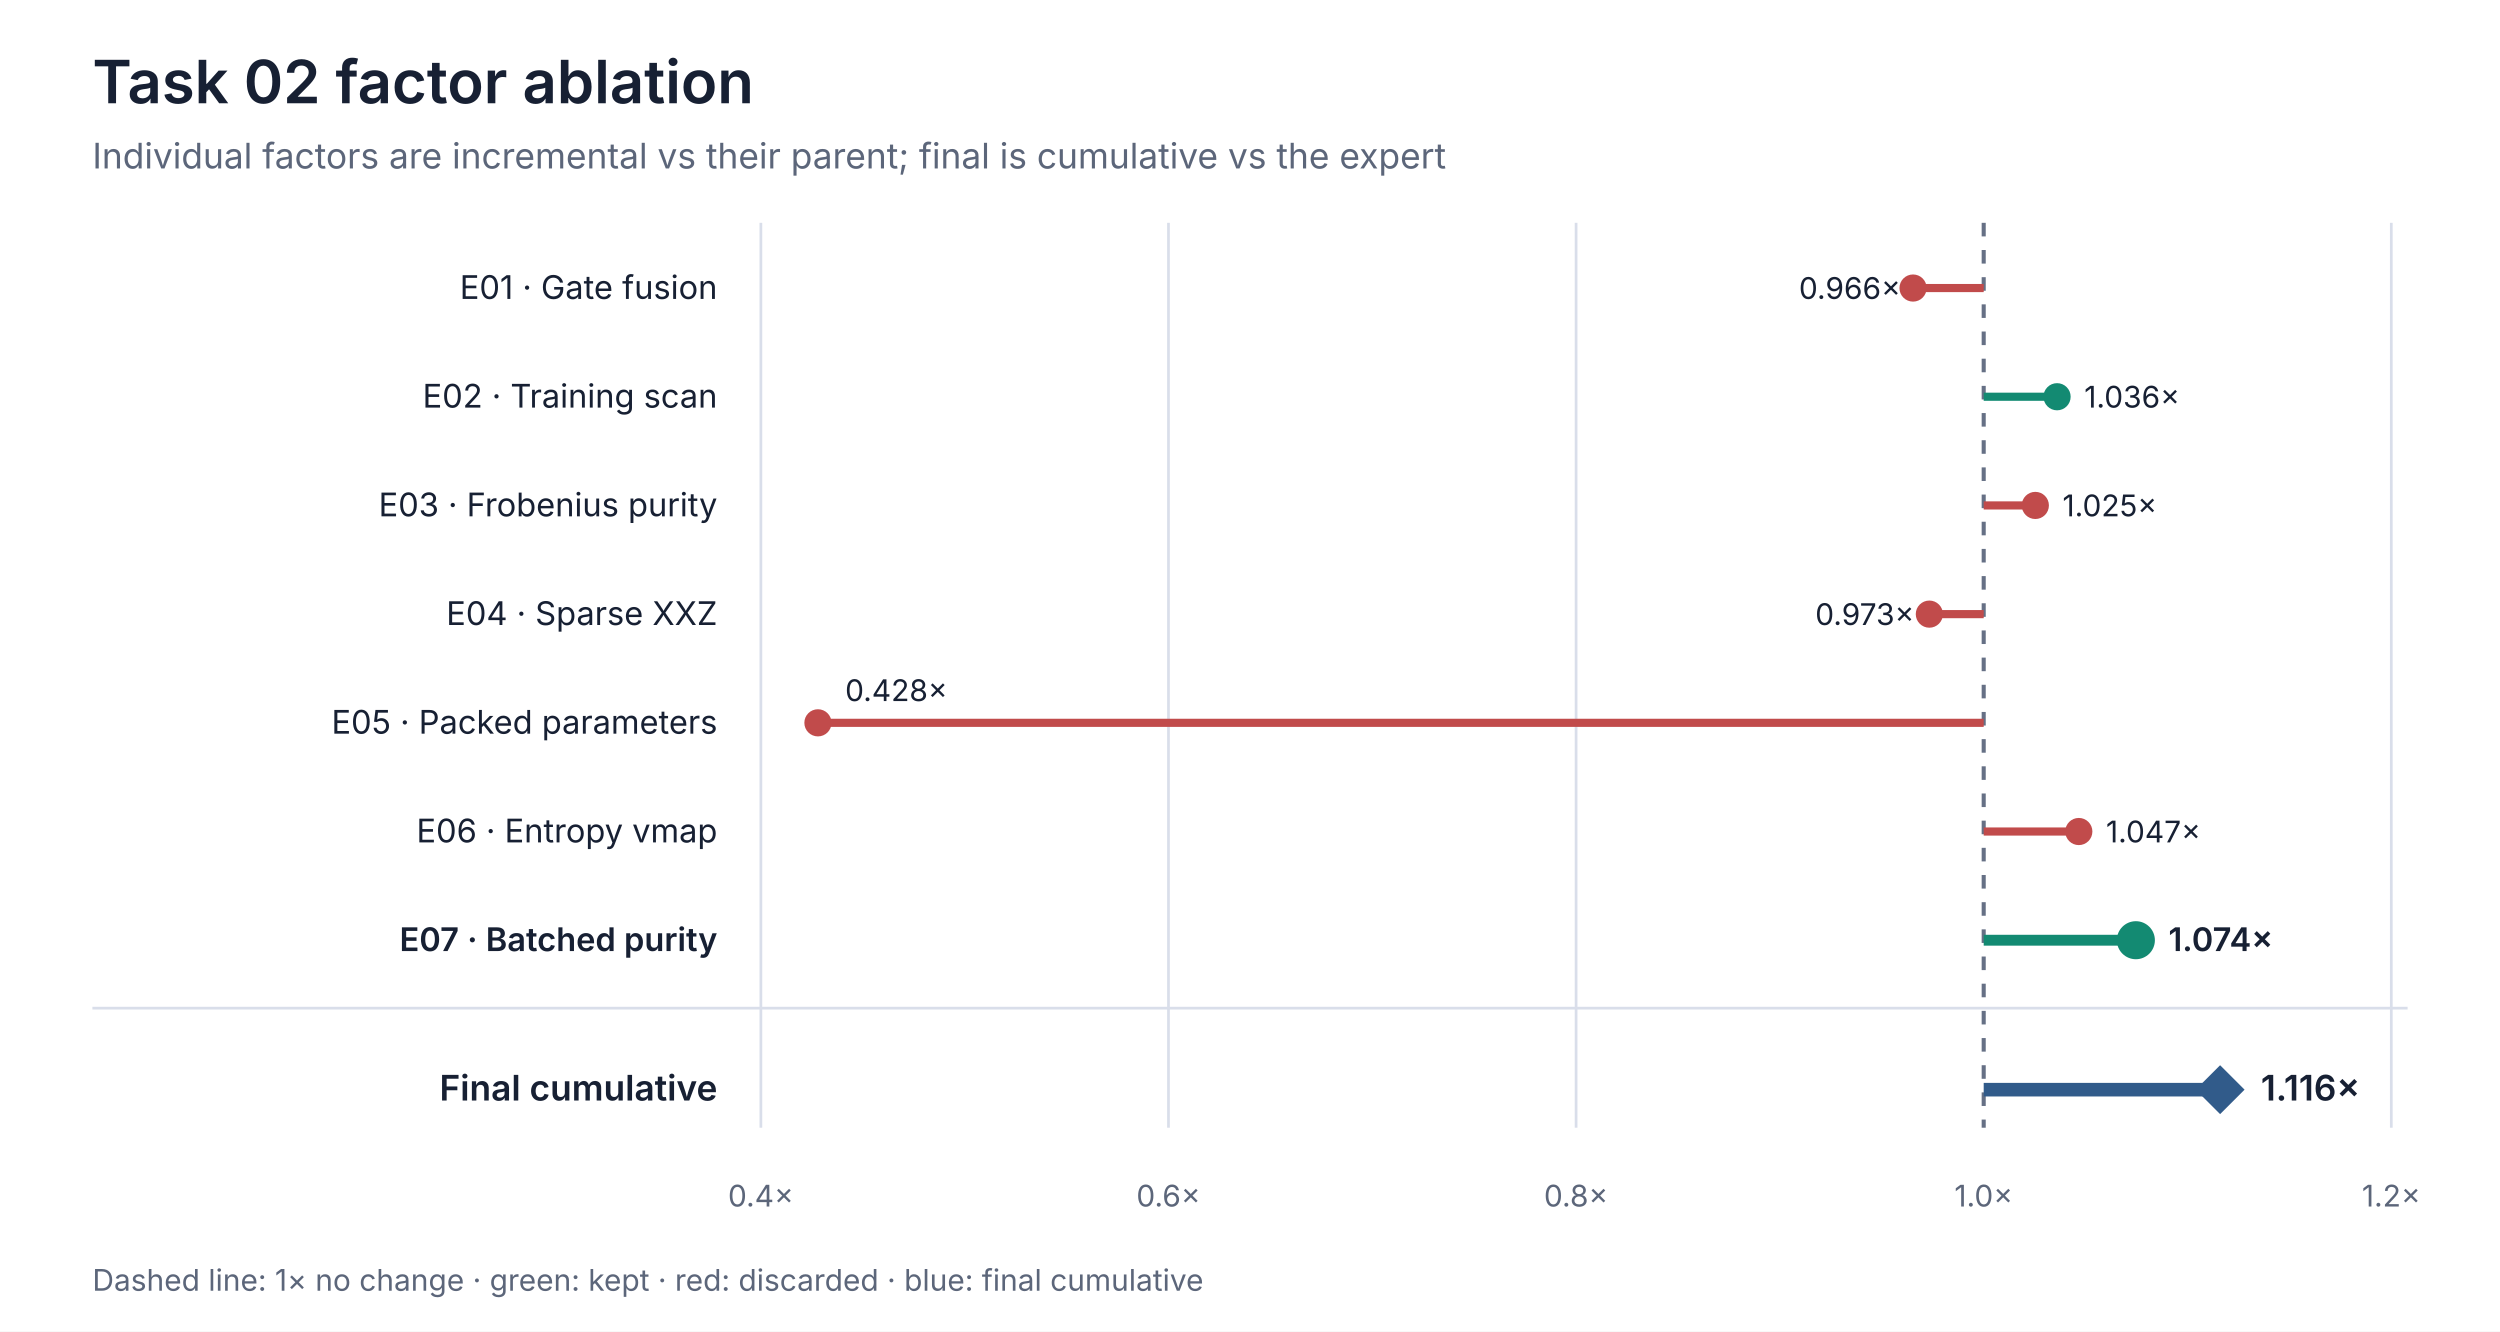
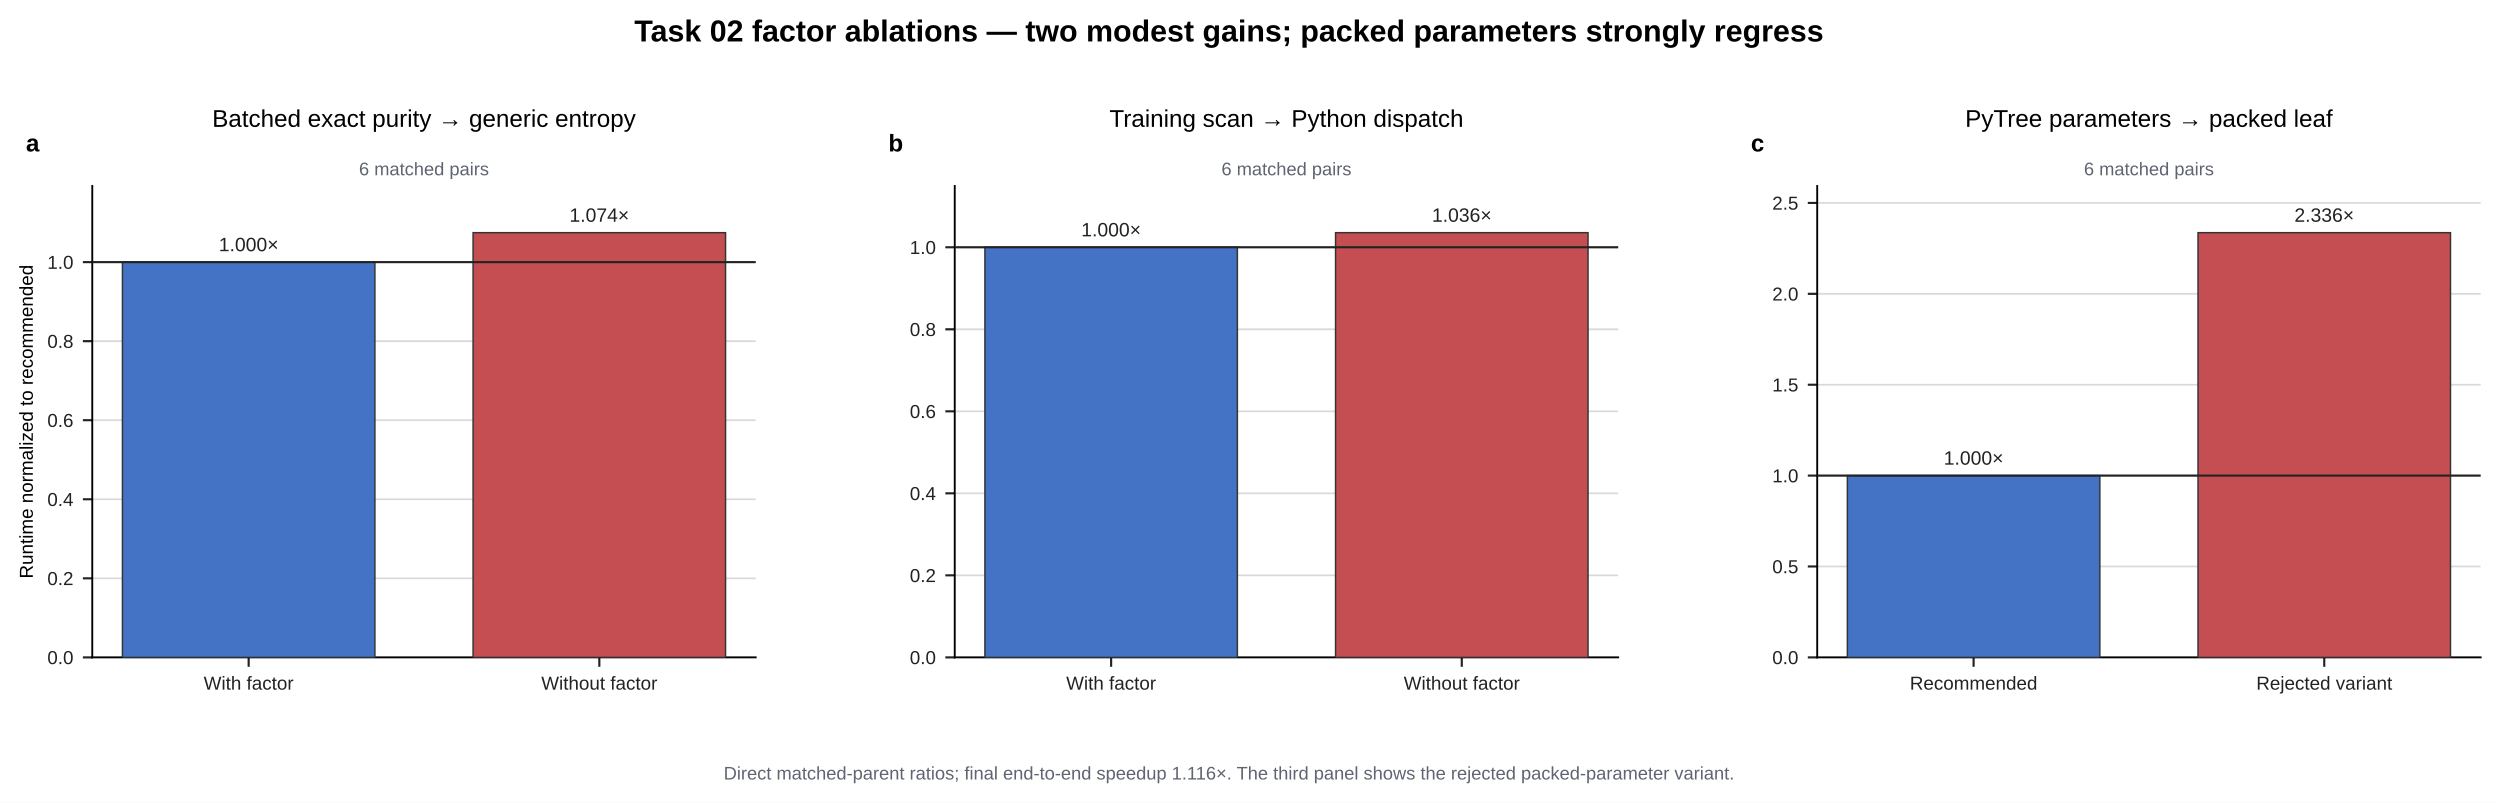
- <svg xmlns="http://www.w3.org/2000/svg" width="920" height="490" viewBox="0 0 920 490" role="img" aria-labelledby="title desc">
-   <rect width="920" height="490" fill="#ffffff" />
-   <style>
-     text { font-family: -apple-system, BlinkMacSystemFont, "Segoe UI", sans-serif; fill: #172033; }
-     .muted { fill: #5c667a; }
-     .grid { stroke: #d9deea; stroke-width: 1; }
-   </style>
-   <text x="34" y="38" font-size="22" font-weight="600">Task 02 factor ablation</text>
-   <text x="34" y="62" font-size="13" class="muted">Individual factors are incremental vs their parent; final is cumulative vs the expert</text>
-   <line x1="280" y1="82" x2="280" y2="415" class="grid" />
-   <line x1="430" y1="82" x2="430" y2="415" class="grid" />
-   <line x1="580" y1="82" x2="580" y2="415" class="grid" />
-   <line x1="730" y1="82" x2="730" y2="415" stroke="#667085" stroke-width="1.5" stroke-dasharray="5 5" />
-   <line x1="880" y1="82" x2="880" y2="415" class="grid" />
-   <text x="264" y="110" text-anchor="end" font-size="12">E01 · Gate fusion</text>
-   <line x1="730" y1="106" x2="704" y2="106" stroke="#c14b4b" stroke-width="3" />
-   <circle cx="704" cy="106" r="5" fill="#c14b4b" />
-   <text x="662" y="110" font-size="11">0.966×</text>
-   <text x="264" y="150" text-anchor="end" font-size="12">E02 · Training scan</text>
-   <line x1="730" y1="146" x2="757" y2="146" stroke="#138a72" stroke-width="3" />
-   <circle cx="757" cy="146" r="5" fill="#138a72" />
-   <text x="767" y="150" font-size="11">1.036×</text>
-   <text x="264" y="190" text-anchor="end" font-size="12">E03 · Frobenius purity</text>
-   <line x1="730" y1="186" x2="749" y2="186" stroke="#c14b4b" stroke-width="3" />
-   <circle cx="749" cy="186" r="5" fill="#c14b4b" />
-   <text x="759" y="190" font-size="11">1.025×</text>
-   <text x="264" y="230" text-anchor="end" font-size="12">E04 · Sparse XXZ</text>
-   <line x1="730" y1="226" x2="710" y2="226" stroke="#c14b4b" stroke-width="3" />
-   <circle cx="710" cy="226" r="5" fill="#c14b4b" />
-   <text x="668" y="230" font-size="11">0.973×</text>
-   <text x="264" y="270" text-anchor="end" font-size="12">E05 · Packed parameters</text>
-   <line x1="301" y1="266" x2="730" y2="266" stroke="#c14b4b" stroke-width="3" />
-   <circle cx="301" cy="266" r="5" fill="#c14b4b" />
-   <text x="311" y="258" font-size="11">0.428×</text>
-   <text x="264" y="310" text-anchor="end" font-size="12">E06 · Entropy vmap</text>
-   <line x1="730" y1="306" x2="765" y2="306" stroke="#c14b4b" stroke-width="3" />
-   <circle cx="765" cy="306" r="5" fill="#c14b4b" />
-   <text x="775" y="310" font-size="11">1.047×</text>
-   <text x="264" y="350" text-anchor="end" font-size="12" font-weight="600">E07 · Batched purity</text>
-   <line x1="730" y1="346" x2="786" y2="346" stroke="#138a72" stroke-width="4" />
-   <circle cx="786" cy="346" r="7" fill="#138a72" />
-   <text x="798" y="350" font-size="12" font-weight="600">1.074×</text>
-   <line x1="34" y1="371" x2="886" y2="371" class="grid" />
-   <text x="264" y="405" text-anchor="end" font-size="13" font-weight="600">Final cumulative</text>
-   <line x1="730" y1="401" x2="817" y2="401" stroke="#315b8a" stroke-width="5" />
-   <polygon points="817,392 826,401 817,410 808,401" fill="#315b8a" />
-   <text x="832" y="405" font-size="13" font-weight="600">1.116×</text>
-   <text x="280" y="444" text-anchor="middle" font-size="11" class="muted">0.4×</text>
-   <text x="430" y="444" text-anchor="middle" font-size="11" class="muted">0.6×</text>
-   <text x="580" y="444" text-anchor="middle" font-size="11" class="muted">0.8×</text>
-   <text x="730" y="444" text-anchor="middle" font-size="11" class="muted">1.0×</text>
-   <text x="880" y="444" text-anchor="middle" font-size="11" class="muted">1.2×</text>
-   <text x="34" y="475" font-size="11" class="muted">Dashed line: 1× no change · green: kept · red: discarded · blue: final cumulative</text>
+ <svg xmlns="http://www.w3.org/2000/svg" xmlns:xlink="http://www.w3.org/1999/xlink" width="930.156pt" height="298.656pt" viewBox="0 0 930.156 298.656" version="1.1">
+   <defs>
+     <style type="text/css">*{stroke-linejoin: round; stroke-linecap: butt}</style>
+   </defs>
+   <g id="figure_1">
+     <g id="patch_1">
+       <path d="M 0 298.656 L 930.156 298.656 L 930.156 0 L 0 0 z " style="fill: #ffffff" />
+     </g>
+     <g id="axes_1">
+       <g id="patch_2">
+         <path d="M 34.332 244.584 L 281.172 244.584 L 281.172 69.192 L 34.332 69.192 z " style="fill: #ffffff" />
+       </g>
+       <g id="matplotlib.axis_1">
+         <g id="xtick_1">
+           <g id="line2d_1">
+             <defs>
+               <path id="mfb1427576b" d="M 0 0 L 0 3.5 " style="stroke: #222222; stroke-width: 0.8" />
+             </defs>
+             <g>
+               <use xlink:href="#mfb1427576b" x="92.519" y="244.584" style="fill: #222222; stroke: #222222; stroke-width: 0.8" />
+             </g>
+           </g>
+           <g id="text_1">
+             <text style="font-size: 7px; font-family: 'Arial', 'Helvetica', 'DejaVu Sans', sans-serif; text-anchor: middle; fill: #222222" x="92.519" y="256.594" transform="rotate(-0 92.51916 256.5945)">With factor</text>
+           </g>
+         </g>
+         <g id="xtick_2">
+           <g id="line2d_2">
+             <g>
+               <use xlink:href="#mfb1427576b" x="222.984" y="244.584" style="fill: #222222; stroke: #222222; stroke-width: 0.8" />
+             </g>
+           </g>
+           <g id="text_2">
+             <text style="font-size: 7px; font-family: 'Arial', 'Helvetica', 'DejaVu Sans', sans-serif; text-anchor: middle; fill: #222222" x="222.984" y="256.594" transform="rotate(-0 222.9843 256.5945)">Without factor</text>
+           </g>
+         </g>
+       </g>
+       <g id="matplotlib.axis_2">
+         <g id="ytick_1">
+           <g id="line2d_3">
+             <path d="M 34.332 244.584 L 281.172 244.584 " clip-path="url(#p5ef0d41869)" style="fill: none; stroke: #d9d9d9; stroke-width: 0.65; stroke-linecap: square" />
+           </g>
+           <g id="line2d_4">
+             <defs>
+               <path id="mcbfea9eac5" d="M 0 0 L -3.5 0 " style="stroke: #222222; stroke-width: 0.8" />
+             </defs>
+             <g>
+               <use xlink:href="#mcbfea9eac5" x="34.332" y="244.584" style="fill: #222222; stroke: #222222; stroke-width: 0.8" />
+             </g>
+           </g>
+           <g id="text_3">
+             <text style="font-size: 7px; font-family: 'Arial', 'Helvetica', 'DejaVu Sans', sans-serif; text-anchor: end; fill: #222222" x="27.332" y="247.089" transform="rotate(-0 27.33172 247.0892)">0.0</text>
+           </g>
+         </g>
+         <g id="ytick_2">
+           <g id="line2d_5">
+             <path d="M 34.332 215.172 L 281.172 215.172 " clip-path="url(#p5ef0d41869)" style="fill: none; stroke: #d9d9d9; stroke-width: 0.65; stroke-linecap: square" />
+           </g>
+           <g id="line2d_6">
+             <g>
+               <use xlink:href="#mcbfea9eac5" x="34.332" y="215.172" style="fill: #222222; stroke: #222222; stroke-width: 0.8" />
+             </g>
+           </g>
+           <g id="text_4">
+             <text style="font-size: 7px; font-family: 'Arial', 'Helvetica', 'DejaVu Sans', sans-serif; text-anchor: end; fill: #222222" x="27.332" y="217.677" transform="rotate(-0 27.33172 217.677)">0.2</text>
+           </g>
+         </g>
+         <g id="ytick_3">
+           <g id="line2d_7">
+             <path d="M 34.332 185.76 L 281.172 185.76 " clip-path="url(#p5ef0d41869)" style="fill: none; stroke: #d9d9d9; stroke-width: 0.65; stroke-linecap: square" />
+           </g>
+           <g id="line2d_8">
+             <g>
+               <use xlink:href="#mcbfea9eac5" x="34.332" y="185.76" style="fill: #222222; stroke: #222222; stroke-width: 0.8" />
+             </g>
+           </g>
+           <g id="text_5">
+             <text style="font-size: 7px; font-family: 'Arial', 'Helvetica', 'DejaVu Sans', sans-serif; text-anchor: end; fill: #222222" x="27.332" y="188.265" transform="rotate(-0 27.33172 188.2648)">0.4</text>
+           </g>
+         </g>
+         <g id="ytick_4">
+           <g id="line2d_9">
+             <path d="M 34.332 156.347 L 281.172 156.347 " clip-path="url(#p5ef0d41869)" style="fill: none; stroke: #d9d9d9; stroke-width: 0.65; stroke-linecap: square" />
+           </g>
+           <g id="line2d_10">
+             <g>
+               <use xlink:href="#mcbfea9eac5" x="34.332" y="156.347" style="fill: #222222; stroke: #222222; stroke-width: 0.8" />
+             </g>
+           </g>
+           <g id="text_6">
+             <text style="font-size: 7px; font-family: 'Arial', 'Helvetica', 'DejaVu Sans', sans-serif; text-anchor: end; fill: #222222" x="27.332" y="158.853" transform="rotate(-0 27.33172 158.8526)">0.6</text>
+           </g>
+         </g>
+         <g id="ytick_5">
+           <g id="line2d_11">
+             <path d="M 34.332 126.935 L 281.172 126.935 " clip-path="url(#p5ef0d41869)" style="fill: none; stroke: #d9d9d9; stroke-width: 0.65; stroke-linecap: square" />
+           </g>
+           <g id="line2d_12">
+             <g>
+               <use xlink:href="#mcbfea9eac5" x="34.332" y="126.935" style="fill: #222222; stroke: #222222; stroke-width: 0.8" />
+             </g>
+           </g>
+           <g id="text_7">
+             <text style="font-size: 7px; font-family: 'Arial', 'Helvetica', 'DejaVu Sans', sans-serif; text-anchor: end; fill: #222222" x="27.332" y="129.44" transform="rotate(-0 27.33172 129.4404)">0.8</text>
+           </g>
+         </g>
+         <g id="ytick_6">
+           <g id="line2d_13">
+             <path d="M 34.332 97.523 L 281.172 97.523 " clip-path="url(#p5ef0d41869)" style="fill: none; stroke: #d9d9d9; stroke-width: 0.65; stroke-linecap: square" />
+           </g>
+           <g id="line2d_14">
+             <g>
+               <use xlink:href="#mcbfea9eac5" x="34.332" y="97.523" style="fill: #222222; stroke: #222222; stroke-width: 0.8" />
+             </g>
+           </g>
+           <g id="text_8">
+             <text style="font-size: 7px; font-family: 'Arial', 'Helvetica', 'DejaVu Sans', sans-serif; text-anchor: end; fill: #222222" x="27.332" y="100.028" transform="rotate(-0 27.33172 100.0282)">1.0</text>
+           </g>
+         </g>
+         <g id="text_9">
+           <text style="font-size: 7px; font-family: 'Arial', 'Helvetica', 'DejaVu Sans', sans-serif; text-anchor: middle" x="12.21" y="156.888" transform="rotate(-90 12.21047 156.888)">Runtime normalized to recommended</text>
+         </g>
+       </g>
+       <g id="patch_3">
+         <path d="M 34.332 244.584 L 34.332 69.192 " style="fill: none; stroke: #000000; stroke-width: 0.7; stroke-linejoin: miter; stroke-linecap: square" />
+       </g>
+       <g id="patch_4">
+         <path d="M 34.332 244.584 L 281.172 244.584 " style="fill: none; stroke: #000000; stroke-width: 0.7; stroke-linejoin: miter; stroke-linecap: square" />
+       </g>
+       <g id="patch_5">
+         <path d="M 45.552 244.584 L 139.487 244.584 L 139.487 97.523 L 45.552 97.523 z " clip-path="url(#p5ef0d41869)" style="fill: #4472c4; stroke: #333333; stroke-width: 0.55; stroke-linejoin: miter" />
+       </g>
+       <g id="patch_6">
+         <path d="M 176.017 244.584 L 269.952 244.584 L 269.952 86.573 L 176.017 86.573 z " clip-path="url(#p5ef0d41869)" style="fill: #c44e52; stroke: #333333; stroke-width: 0.55; stroke-linejoin: miter" />
+       </g>
+       <g id="text_10">
+         <text style="font-size: 6.8px; font-family: 'Arial', 'Helvetica', 'DejaVu Sans', sans-serif; text-anchor: middle; fill: #5e6470" x="157.752" y="65.21" transform="rotate(-0 157.7517 65.20962)">6 matched pairs</text>
+       </g>
+       <g id="text_11">
+         <text style="font-weight: 700; font-size: 9px; font-family: 'Arial', 'Helvetica', 'DejaVu Sans', sans-serif; text-anchor: start" x="9.648" y="56.341" transform="rotate(-0 9.647719 56.34091)">a</text>
+       </g>
+       <g id="text_12">
+         <text style="font-size: 7.2px; font-family: 'Arial', 'Helvetica', 'DejaVu Sans', sans-serif; text-anchor: middle; fill: #222222" x="92.519" y="93.461" transform="rotate(-0 92.51916 93.46104)">1.000×</text>
+       </g>
+       <g id="text_13">
+         <text style="font-size: 7.2px; font-family: 'Arial', 'Helvetica', 'DejaVu Sans', sans-serif; text-anchor: middle; fill: #222222" x="222.984" y="82.511" transform="rotate(-0 222.9843 82.51131)">1.074×</text>
+       </g>
+       <g id="text_14">
+         <text style="font-size: 9px; font-family: 'Arial', 'Helvetica', 'DejaVu Sans', sans-serif; text-anchor: middle" x="157.752" y="47.192" transform="rotate(-0 157.7517 47.192)">Batched exact purity → generic entropy</text>
+       </g>
+       <g id="line2d_15">
+         <path d="M 34.332 97.523 L 281.172 97.523 " clip-path="url(#p5ef0d41869)" style="fill: none; stroke: #222222; stroke-width: 0.8; stroke-linecap: square" />
+       </g>
+     </g>
+     <g id="axes_2">
+       <g id="patch_7">
+         <path d="M 355.224 244.584 L 602.064 244.584 L 602.064 69.192 L 355.224 69.192 z " style="fill: #ffffff" />
+       </g>
+       <g id="matplotlib.axis_3">
+         <g id="xtick_3">
+           <g id="line2d_16">
+             <g>
+               <use xlink:href="#mfb1427576b" x="413.411" y="244.584" style="fill: #222222; stroke: #222222; stroke-width: 0.8" />
+             </g>
+           </g>
+           <g id="text_15">
+             <text style="font-size: 7px; font-family: 'Arial', 'Helvetica', 'DejaVu Sans', sans-serif; text-anchor: middle; fill: #222222" x="413.411" y="256.594" transform="rotate(-0 413.4112 256.5945)">With factor</text>
+           </g>
+         </g>
+         <g id="xtick_4">
+           <g id="line2d_17">
+             <g>
+               <use xlink:href="#mfb1427576b" x="543.876" y="244.584" style="fill: #222222; stroke: #222222; stroke-width: 0.8" />
+             </g>
+           </g>
+           <g id="text_16">
+             <text style="font-size: 7px; font-family: 'Arial', 'Helvetica', 'DejaVu Sans', sans-serif; text-anchor: middle; fill: #222222" x="543.876" y="256.594" transform="rotate(-0 543.8763 256.5945)">Without factor</text>
+           </g>
+         </g>
+       </g>
+       <g id="matplotlib.axis_4">
+         <g id="ytick_7">
+           <g id="line2d_18">
+             <path d="M 355.224 244.584 L 602.064 244.584 " clip-path="url(#pa7c8412569)" style="fill: none; stroke: #d9d9d9; stroke-width: 0.65; stroke-linecap: square" />
+           </g>
+           <g id="line2d_19">
+             <g>
+               <use xlink:href="#mcbfea9eac5" x="355.224" y="244.584" style="fill: #222222; stroke: #222222; stroke-width: 0.8" />
+             </g>
+           </g>
+           <g id="text_17">
+             <text style="font-size: 7px; font-family: 'Arial', 'Helvetica', 'DejaVu Sans', sans-serif; text-anchor: end; fill: #222222" x="348.224" y="247.089" transform="rotate(-0 348.2237 247.0892)">0.0</text>
+           </g>
+         </g>
+         <g id="ytick_8">
+           <g id="line2d_20">
+             <path d="M 355.224 214.068 L 602.064 214.068 " clip-path="url(#pa7c8412569)" style="fill: none; stroke: #d9d9d9; stroke-width: 0.65; stroke-linecap: square" />
+           </g>
+           <g id="line2d_21">
+             <g>
+               <use xlink:href="#mcbfea9eac5" x="355.224" y="214.068" style="fill: #222222; stroke: #222222; stroke-width: 0.8" />
+             </g>
+           </g>
+           <g id="text_18">
+             <text style="font-size: 7px; font-family: 'Arial', 'Helvetica', 'DejaVu Sans', sans-serif; text-anchor: end; fill: #222222" x="348.224" y="216.573" transform="rotate(-0 348.2237 216.5728)">0.2</text>
+           </g>
+         </g>
+         <g id="ytick_9">
+           <g id="line2d_22">
+             <path d="M 355.224 183.551 L 602.064 183.551 " clip-path="url(#pa7c8412569)" style="fill: none; stroke: #d9d9d9; stroke-width: 0.65; stroke-linecap: square" />
+           </g>
+           <g id="line2d_23">
+             <g>
+               <use xlink:href="#mcbfea9eac5" x="355.224" y="183.551" style="fill: #222222; stroke: #222222; stroke-width: 0.8" />
+             </g>
+           </g>
+           <g id="text_19">
+             <text style="font-size: 7px; font-family: 'Arial', 'Helvetica', 'DejaVu Sans', sans-serif; text-anchor: end; fill: #222222" x="348.224" y="186.056" transform="rotate(-0 348.2237 186.0565)">0.4</text>
+           </g>
+         </g>
+         <g id="ytick_10">
+           <g id="line2d_24">
+             <path d="M 355.224 153.035 L 602.064 153.035 " clip-path="url(#pa7c8412569)" style="fill: none; stroke: #d9d9d9; stroke-width: 0.65; stroke-linecap: square" />
+           </g>
+           <g id="line2d_25">
+             <g>
+               <use xlink:href="#mcbfea9eac5" x="355.224" y="153.035" style="fill: #222222; stroke: #222222; stroke-width: 0.8" />
+             </g>
+           </g>
+           <g id="text_20">
+             <text style="font-size: 7px; font-family: 'Arial', 'Helvetica', 'DejaVu Sans', sans-serif; text-anchor: end; fill: #222222" x="348.224" y="155.54" transform="rotate(-0 348.2237 155.5401)">0.6</text>
+           </g>
+         </g>
+         <g id="ytick_11">
+           <g id="line2d_26">
+             <path d="M 355.224 122.518 L 602.064 122.518 " clip-path="url(#pa7c8412569)" style="fill: none; stroke: #d9d9d9; stroke-width: 0.65; stroke-linecap: square" />
+           </g>
+           <g id="line2d_27">
+             <g>
+               <use xlink:href="#mcbfea9eac5" x="355.224" y="122.518" style="fill: #222222; stroke: #222222; stroke-width: 0.8" />
+             </g>
+           </g>
+           <g id="text_21">
+             <text style="font-size: 7px; font-family: 'Arial', 'Helvetica', 'DejaVu Sans', sans-serif; text-anchor: end; fill: #222222" x="348.224" y="125.024" transform="rotate(-0 348.2237 125.0237)">0.8</text>
+           </g>
+         </g>
+         <g id="ytick_12">
+           <g id="line2d_28">
+             <path d="M 355.224 92.002 L 602.064 92.002 " clip-path="url(#pa7c8412569)" style="fill: none; stroke: #d9d9d9; stroke-width: 0.65; stroke-linecap: square" />
+           </g>
+           <g id="line2d_29">
+             <g>
+               <use xlink:href="#mcbfea9eac5" x="355.224" y="92.002" style="fill: #222222; stroke: #222222; stroke-width: 0.8" />
+             </g>
+           </g>
+           <g id="text_22">
+             <text style="font-size: 7px; font-family: 'Arial', 'Helvetica', 'DejaVu Sans', sans-serif; text-anchor: end; fill: #222222" x="348.224" y="94.507" transform="rotate(-0 348.2237 94.50729)">1.0</text>
+           </g>
+         </g>
+       </g>
+       <g id="patch_8">
+         <path d="M 355.224 244.584 L 355.224 69.192 " style="fill: none; stroke: #000000; stroke-width: 0.7; stroke-linejoin: miter; stroke-linecap: square" />
+       </g>
+       <g id="patch_9">
+         <path d="M 355.224 244.584 L 602.064 244.584 " style="fill: none; stroke: #000000; stroke-width: 0.7; stroke-linejoin: miter; stroke-linecap: square" />
+       </g>
+       <g id="patch_10">
+         <path d="M 366.444 244.584 L 460.379 244.584 L 460.379 92.002 L 366.444 92.002 z " clip-path="url(#pa7c8412569)" style="fill: #4472c4; stroke: #333333; stroke-width: 0.55; stroke-linejoin: miter" />
+       </g>
+       <g id="patch_11">
+         <path d="M 496.909 244.584 L 590.844 244.584 L 590.844 86.573 L 496.909 86.573 z " clip-path="url(#pa7c8412569)" style="fill: #c44e52; stroke: #333333; stroke-width: 0.55; stroke-linejoin: miter" />
+       </g>
+       <g id="text_23">
+         <text style="font-size: 6.8px; font-family: 'Arial', 'Helvetica', 'DejaVu Sans', sans-serif; text-anchor: middle; fill: #5e6470" x="478.644" y="65.21" transform="rotate(-0 478.6437 65.20962)">6 matched pairs</text>
+       </g>
+       <g id="text_24">
+         <text style="font-weight: 700; font-size: 9px; font-family: 'Arial', 'Helvetica', 'DejaVu Sans', sans-serif; text-anchor: start" x="330.54" y="56.341" transform="rotate(-0 330.5397 56.34091)">b</text>
+       </g>
+       <g id="text_25">
+         <text style="font-size: 7.2px; font-family: 'Arial', 'Helvetica', 'DejaVu Sans', sans-serif; text-anchor: middle; fill: #222222" x="413.411" y="87.94" transform="rotate(-0 413.4112 87.94017)">1.000×</text>
+       </g>
+       <g id="text_26">
+         <text style="font-size: 7.2px; font-family: 'Arial', 'Helvetica', 'DejaVu Sans', sans-serif; text-anchor: middle; fill: #222222" x="543.876" y="82.511" transform="rotate(-0 543.8763 82.51131)">1.036×</text>
+       </g>
+       <g id="text_27">
+         <text style="font-size: 9px; font-family: 'Arial', 'Helvetica', 'DejaVu Sans', sans-serif; text-anchor: middle" x="478.644" y="47.192" transform="rotate(-0 478.6437 47.192)">Training scan → Python dispatch</text>
+       </g>
+       <g id="line2d_30">
+         <path d="M 355.224 92.002 L 602.064 92.002 " clip-path="url(#pa7c8412569)" style="fill: none; stroke: #222222; stroke-width: 0.8; stroke-linecap: square" />
+       </g>
+     </g>
+     <g id="axes_3">
+       <g id="patch_12">
+         <path d="M 676.116 244.584 L 922.956 244.584 L 922.956 69.192 L 676.116 69.192 z " style="fill: #ffffff" />
+       </g>
+       <g id="matplotlib.axis_5">
+         <g id="xtick_5">
+           <g id="line2d_31">
+             <g>
+               <use xlink:href="#mfb1427576b" x="734.303" y="244.584" style="fill: #222222; stroke: #222222; stroke-width: 0.8" />
+             </g>
+           </g>
+           <g id="text_28">
+             <text style="font-size: 7px; font-family: 'Arial', 'Helvetica', 'DejaVu Sans', sans-serif; text-anchor: middle; fill: #222222" x="734.303" y="256.594" transform="rotate(-0 734.3032 256.5945)">Recommended</text>
+           </g>
+         </g>
+         <g id="xtick_6">
+           <g id="line2d_32">
+             <g>
+               <use xlink:href="#mfb1427576b" x="864.768" y="244.584" style="fill: #222222; stroke: #222222; stroke-width: 0.8" />
+             </g>
+           </g>
+           <g id="text_29">
+             <text style="font-size: 7px; font-family: 'Arial', 'Helvetica', 'DejaVu Sans', sans-serif; text-anchor: middle; fill: #222222" x="864.768" y="256.594" transform="rotate(-0 864.7683 256.5945)">Rejected variant</text>
+           </g>
+         </g>
+       </g>
+       <g id="matplotlib.axis_6">
+         <g id="ytick_13">
+           <g id="line2d_33">
+             <path d="M 676.116 244.584 L 922.956 244.584 " clip-path="url(#pd4fdfaa0c3)" style="fill: none; stroke: #d9d9d9; stroke-width: 0.65; stroke-linecap: square" />
+           </g>
+           <g id="line2d_34">
+             <g>
+               <use xlink:href="#mcbfea9eac5" x="676.116" y="244.584" style="fill: #222222; stroke: #222222; stroke-width: 0.8" />
+             </g>
+           </g>
+           <g id="text_30">
+             <text style="font-size: 7px; font-family: 'Arial', 'Helvetica', 'DejaVu Sans', sans-serif; text-anchor: end; fill: #222222" x="669.116" y="247.089" transform="rotate(-0 669.1157 247.0892)">0.0</text>
+           </g>
+         </g>
+         <g id="ytick_14">
+           <g id="line2d_35">
+             <path d="M 676.116 210.769 L 922.956 210.769 " clip-path="url(#pd4fdfaa0c3)" style="fill: none; stroke: #d9d9d9; stroke-width: 0.65; stroke-linecap: square" />
+           </g>
+           <g id="line2d_36">
+             <g>
+               <use xlink:href="#mcbfea9eac5" x="676.116" y="210.769" style="fill: #222222; stroke: #222222; stroke-width: 0.8" />
+             </g>
+           </g>
+           <g id="text_31">
+             <text style="font-size: 7px; font-family: 'Arial', 'Helvetica', 'DejaVu Sans', sans-serif; text-anchor: end; fill: #222222" x="669.116" y="213.274" transform="rotate(-0 669.1157 213.2738)">0.5</text>
+           </g>
+         </g>
+         <g id="ytick_15">
+           <g id="line2d_37">
+             <path d="M 676.116 176.953 L 922.956 176.953 " clip-path="url(#pd4fdfaa0c3)" style="fill: none; stroke: #d9d9d9; stroke-width: 0.65; stroke-linecap: square" />
+           </g>
+           <g id="line2d_38">
+             <g>
+               <use xlink:href="#mcbfea9eac5" x="676.116" y="176.953" style="fill: #222222; stroke: #222222; stroke-width: 0.8" />
+             </g>
+           </g>
+           <g id="text_32">
+             <text style="font-size: 7px; font-family: 'Arial', 'Helvetica', 'DejaVu Sans', sans-serif; text-anchor: end; fill: #222222" x="669.116" y="179.458" transform="rotate(-0 669.1157 179.4584)">1.0</text>
+           </g>
+         </g>
+         <g id="ytick_16">
+           <g id="line2d_39">
+             <path d="M 676.116 143.138 L 922.956 143.138 " clip-path="url(#pd4fdfaa0c3)" style="fill: none; stroke: #d9d9d9; stroke-width: 0.65; stroke-linecap: square" />
+           </g>
+           <g id="line2d_40">
+             <g>
+               <use xlink:href="#mcbfea9eac5" x="676.116" y="143.138" style="fill: #222222; stroke: #222222; stroke-width: 0.8" />
+             </g>
+           </g>
+           <g id="text_33">
+             <text style="font-size: 7px; font-family: 'Arial', 'Helvetica', 'DejaVu Sans', sans-serif; text-anchor: end; fill: #222222" x="669.116" y="145.643" transform="rotate(-0 669.1157 145.643)">1.5</text>
+           </g>
+         </g>
+         <g id="ytick_17">
+           <g id="line2d_41">
+             <path d="M 676.116 109.322 L 922.956 109.322 " clip-path="url(#pd4fdfaa0c3)" style="fill: none; stroke: #d9d9d9; stroke-width: 0.65; stroke-linecap: square" />
+           </g>
+           <g id="line2d_42">
+             <g>
+               <use xlink:href="#mcbfea9eac5" x="676.116" y="109.322" style="fill: #222222; stroke: #222222; stroke-width: 0.8" />
+             </g>
+           </g>
+           <g id="text_34">
+             <text style="font-size: 7px; font-family: 'Arial', 'Helvetica', 'DejaVu Sans', sans-serif; text-anchor: end; fill: #222222" x="669.116" y="111.828" transform="rotate(-0 669.1157 111.8276)">2.0</text>
+           </g>
+         </g>
+         <g id="ytick_18">
+           <g id="line2d_43">
+             <path d="M 676.116 75.507 L 922.956 75.507 " clip-path="url(#pd4fdfaa0c3)" style="fill: none; stroke: #d9d9d9; stroke-width: 0.65; stroke-linecap: square" />
+           </g>
+           <g id="line2d_44">
+             <g>
+               <use xlink:href="#mcbfea9eac5" x="676.116" y="75.507" style="fill: #222222; stroke: #222222; stroke-width: 0.8" />
+             </g>
+           </g>
+           <g id="text_35">
+             <text style="font-size: 7px; font-family: 'Arial', 'Helvetica', 'DejaVu Sans', sans-serif; text-anchor: end; fill: #222222" x="669.116" y="78.012" transform="rotate(-0 669.1157 78.01214)">2.5</text>
+           </g>
+         </g>
+       </g>
+       <g id="patch_13">
+         <path d="M 676.116 244.584 L 676.116 69.192 " style="fill: none; stroke: #000000; stroke-width: 0.7; stroke-linejoin: miter; stroke-linecap: square" />
+       </g>
+       <g id="patch_14">
+         <path d="M 676.116 244.584 L 922.956 244.584 " style="fill: none; stroke: #000000; stroke-width: 0.7; stroke-linejoin: miter; stroke-linecap: square" />
+       </g>
+       <g id="patch_15">
+         <path d="M 687.336 244.584 L 781.271 244.584 L 781.271 176.953 L 687.336 176.953 z " clip-path="url(#pd4fdfaa0c3)" style="fill: #4472c4; stroke: #333333; stroke-width: 0.55; stroke-linejoin: miter" />
+       </g>
+       <g id="patch_16">
+         <path d="M 817.801 244.584 L 911.736 244.584 L 911.736 86.573 L 817.801 86.573 z " clip-path="url(#pd4fdfaa0c3)" style="fill: #c44e52; stroke: #333333; stroke-width: 0.55; stroke-linejoin: miter" />
+       </g>
+       <g id="text_36">
+         <text style="font-size: 6.8px; font-family: 'Arial', 'Helvetica', 'DejaVu Sans', sans-serif; text-anchor: middle; fill: #5e6470" x="799.536" y="65.21" transform="rotate(-0 799.5357 65.20962)">6 matched pairs</text>
+       </g>
+       <g id="text_37">
+         <text style="font-weight: 700; font-size: 9px; font-family: 'Arial', 'Helvetica', 'DejaVu Sans', sans-serif; text-anchor: start" x="651.432" y="56.341" transform="rotate(-0 651.4317 56.34091)">c</text>
+       </g>
+       <g id="text_38">
+         <text style="font-size: 7.2px; font-family: 'Arial', 'Helvetica', 'DejaVu Sans', sans-serif; text-anchor: middle; fill: #222222" x="734.303" y="172.891" transform="rotate(-0 734.3032 172.8913)">1.000×</text>
+       </g>
+       <g id="text_39">
+         <text style="font-size: 7.2px; font-family: 'Arial', 'Helvetica', 'DejaVu Sans', sans-serif; text-anchor: middle; fill: #222222" x="864.768" y="82.511" transform="rotate(-0 864.7683 82.51131)">2.336×</text>
+       </g>
+       <g id="text_40">
+         <text style="font-size: 9px; font-family: 'Arial', 'Helvetica', 'DejaVu Sans', sans-serif; text-anchor: middle" x="799.536" y="47.192" transform="rotate(-0 799.5357 47.192)">PyTree parameters → packed leaf</text>
+       </g>
+       <g id="line2d_45">
+         <path d="M 676.116 176.953 L 922.956 176.953 " clip-path="url(#pd4fdfaa0c3)" style="fill: none; stroke: #222222; stroke-width: 0.8; stroke-linecap: square" />
+       </g>
+     </g>
+     <g id="text_41">
+       <text style="font-weight: 700; font-size: 11.3px; font-family: 'Arial', 'Helvetica', 'DejaVu Sans', sans-serif; text-anchor: middle" x="457.26" y="15.426" transform="rotate(-0 457.2597 15.42605)">Task 02 factor ablations — two modest gains; packed parameters strongly regress</text>
+     </g>
+     <g id="text_42">
+       <text style="font-size: 6.8px; font-family: 'Arial', 'Helvetica', 'DejaVu Sans', sans-serif; text-anchor: middle; fill: #5e6470" x="457.26" y="290.025" transform="rotate(-0 457.2597 290.0248)">Direct matched-parent ratios; final end-to-end speedup 1.116×. The third panel shows the rejected packed-parameter variant.</text>
+     </g>
+   </g>
+   <defs>
+     <clipPath id="p5ef0d41869">
+       <rect x="34.332" y="69.192" width="246.84" height="175.392" />
+     </clipPath>
+     <clipPath id="pa7c8412569">
+       <rect x="355.224" y="69.192" width="246.84" height="175.392" />
+     </clipPath>
+     <clipPath id="pd4fdfaa0c3">
+       <rect x="676.116" y="69.192" width="246.84" height="175.392" />
+     </clipPath>
+   </defs>
</svg>
